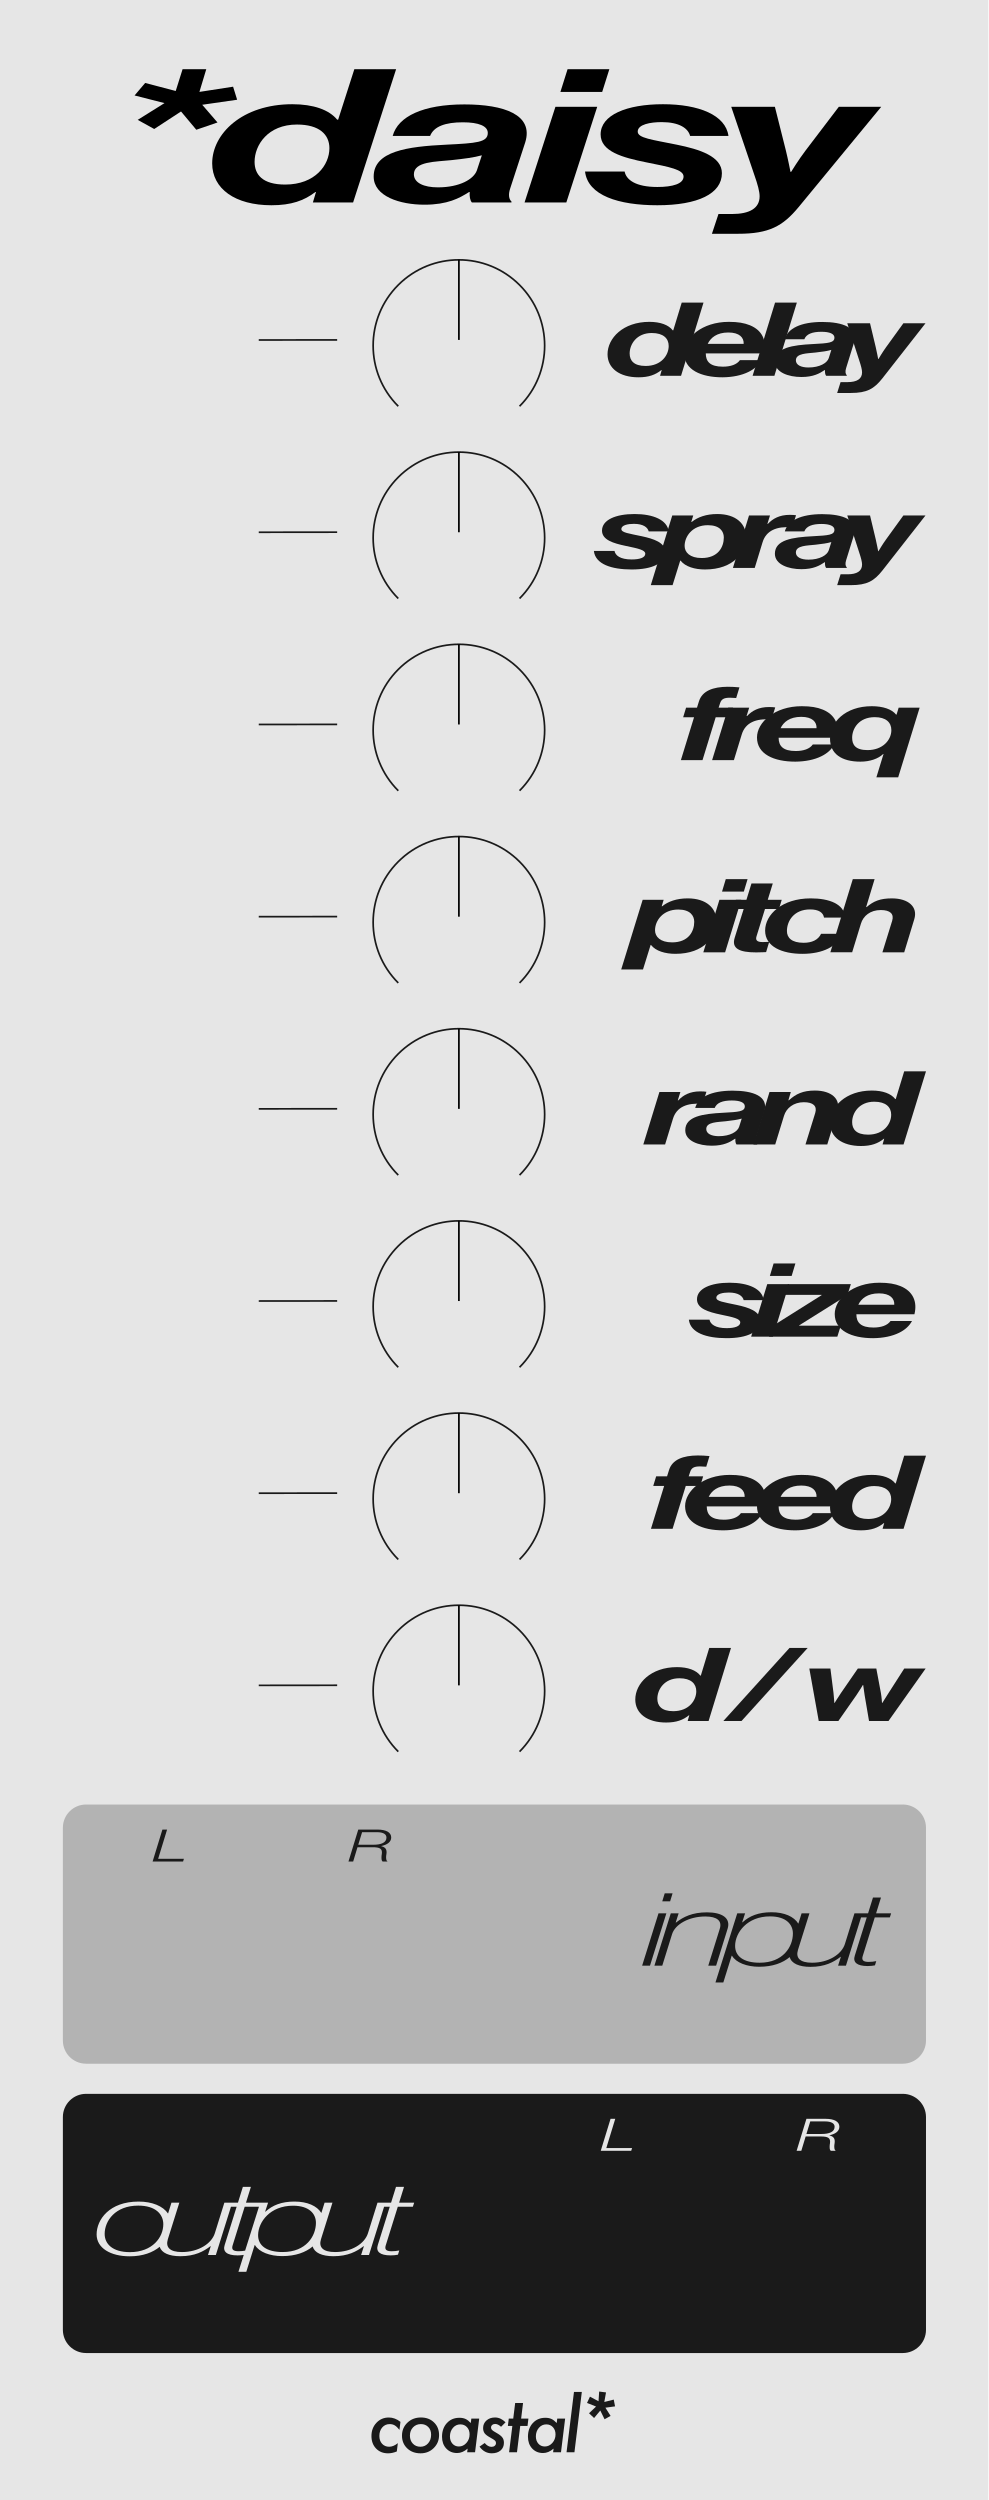
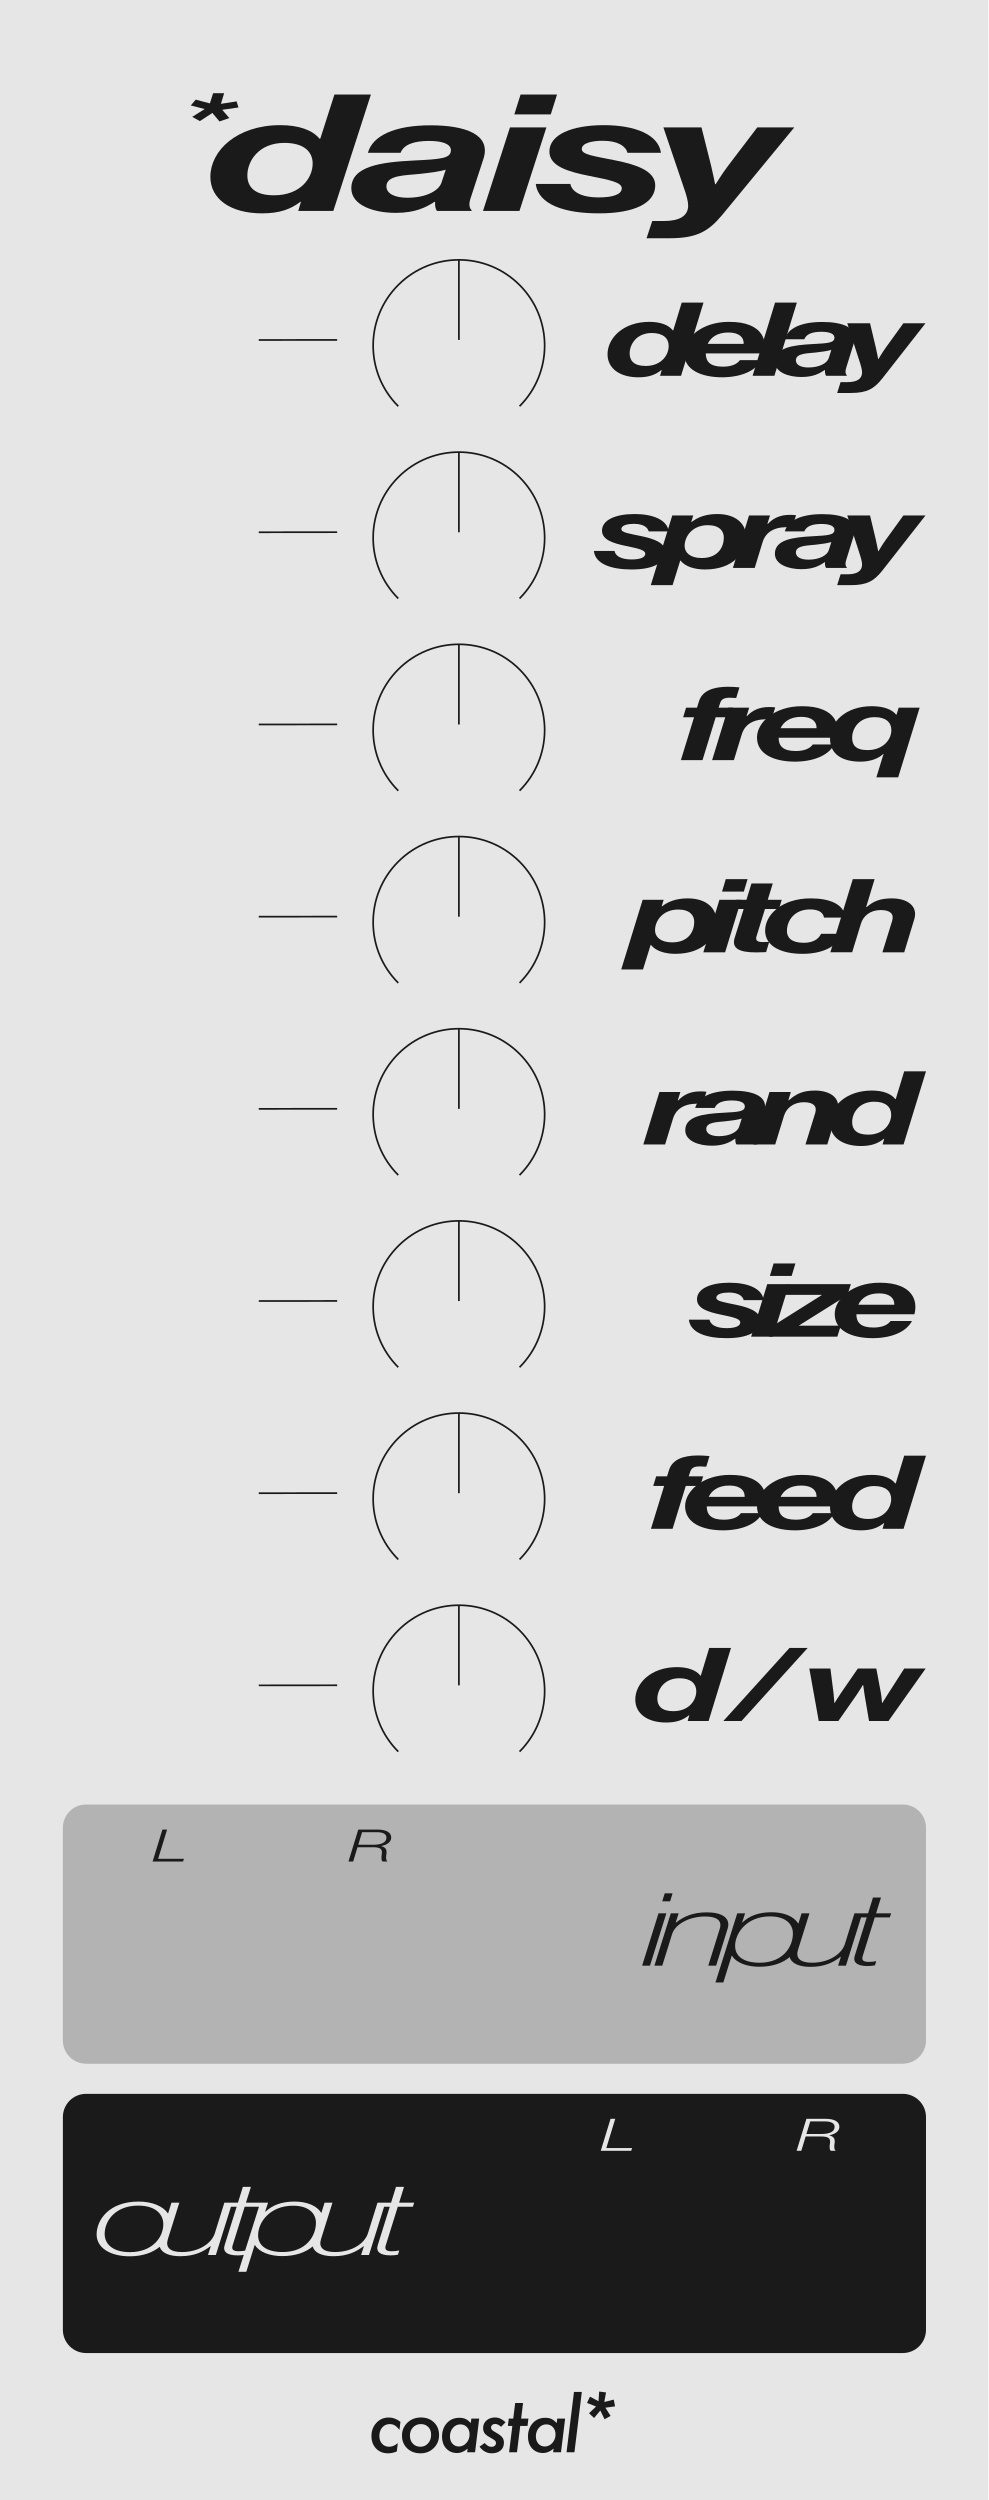
<svg xmlns="http://www.w3.org/2000/svg" id="a" data-name="Layer 1" width="50.8mm" height="128.5mm" viewBox="0 0 144 364.252">
  <rect width="144" height="364.252" fill="#e6e6e6" />
  <g>
    <path d="M58.027,59.191c-4.879-4.879-4.879-12.791 0-17.67,4.879-4.879,12.791-4.879,17.67 0s4.879,12.791-0,17.67" fill="none" stroke="#1a1a1a" stroke-miterlimit="10" stroke-width=".25" />
    <path d="M58.031,115.212c-4.882-4.877-4.886-12.788-.009-17.67s12.788-4.886,17.67-.009c4.882,4.877,4.886,12.788.009,17.67" fill="none" stroke="#1a1a1a" stroke-miterlimit="10" stroke-width=".25" />
    <path d="M58.027,87.202c-4.879-4.879-4.879-12.791 0-17.67s12.791-4.879,17.67 0c4.879,4.879,4.879,12.791-0,17.67" fill="none" stroke="#1a1a1a" stroke-miterlimit="10" stroke-width=".25" />
    <path d="M58.027,143.214c-4.879-4.879-4.879-12.791 0-17.67,4.879-4.879,12.791-4.879,17.67 0s4.879,12.791-0,17.67" fill="none" stroke="#1a1a1a" stroke-miterlimit="10" stroke-width=".25" />
    <path d="M58.027,171.214c-4.879-4.879-4.879-12.791 0-17.67s12.791-4.879,17.67 0c4.879,4.879,4.879,12.791-0,17.67" fill="none" stroke="#1a1a1a" stroke-miterlimit="10" stroke-width=".25" />
    <path d="M58.027,199.213c-4.879-4.879-4.879-12.791 0-17.67s12.791-4.879,17.67 0c4.879,4.879,4.879,12.791-0,17.67" fill="none" stroke="#1a1a1a" stroke-miterlimit="10" stroke-width=".25" />
    <path d="M58.027,227.213c-4.879-4.879-4.879-12.791 0-17.67,4.879-4.879,12.791-4.879,17.67 0,4.879,4.879,4.879,12.791-0,17.67" fill="none" stroke="#1a1a1a" stroke-miterlimit="10" stroke-width=".25" />
    <path d="M58.027,255.213c-4.879-4.879-4.879-12.791 0-17.67s12.791-4.879,17.67 0c4.879,4.879,4.879,12.791-0,17.67" fill="none" stroke="#1a1a1a" stroke-miterlimit="10" stroke-width=".25" />
  </g>
  <line x1="49.124" y1="49.526" x2="37.7" y2="49.538" fill="none" stroke="#1a1a1a" stroke-miterlimit="10" stroke-width=".25" />
  <line x1="49.124" y1="77.537" x2="37.7" y2="77.55" fill="none" stroke="#1a1a1a" stroke-miterlimit="10" stroke-width=".25" />
  <line x1="49.124" y1="105.545" x2="37.7" y2="105.558" fill="none" stroke="#1a1a1a" stroke-miterlimit="10" stroke-width=".25" />
  <line x1="49.124" y1="133.549" x2="37.7" y2="133.562" fill="none" stroke="#1a1a1a" stroke-miterlimit="10" stroke-width=".25" />
  <line x1="49.124" y1="161.549" x2="37.7" y2="161.562" fill="none" stroke="#1a1a1a" stroke-miterlimit="10" stroke-width=".25" />
  <line x1="49.124" y1="189.549" x2="37.7" y2="189.561" fill="none" stroke="#1a1a1a" stroke-miterlimit="10" stroke-width=".25" />
  <line x1="49.124" y1="217.548" x2="37.7" y2="217.561" fill="none" stroke="#1a1a1a" stroke-miterlimit="10" stroke-width=".25" />
  <line x1="49.124" y1="245.548" x2="37.7" y2="245.56" fill="none" stroke="#1a1a1a" stroke-miterlimit="10" stroke-width=".25" />
  <g>
    <path d="M88.518,51.62c0-2.355,2.276-4.726,6.091-4.726,1.612,0,2.797.447,3.413,1.237h.071l1.233-4.04h3.176l-3.271,10.659h-3.057l.237-.835h-.047c-.853.686-1.825,1.059-3.342,1.059-2.749,0-4.503-1.312-4.503-3.354ZM94.064,53.32c2.299,0,3.365-1.58,3.365-2.907,0-1.088-.759-1.893-2.465-1.893-2.227,0-3.223,1.655-3.223,2.981,0,1.014.593,1.819,2.323,1.819Z" fill="#1a1a1a" />
    <path d="M102.832,51.486c0,1.208.64,1.938,2.488,1.938,1.114,0,2.038-.298,2.489-.954h3.128c-.38.715-1.019,1.297-1.873,1.714-1.019.507-2.322.775-3.792.79-3.152,0-5.594-1.103-5.594-3.518,0-2.222,2.584-4.562,6.518-4.562,1.326,0,2.251.164,3.057.492,1.825.745,2.488,2.266,2.038,4.1h-8.461ZM103.116,50.1h5.237c.047-.895-.592-1.655-2.227-1.655-1.683,0-2.584.76-3.01,1.655Z" fill="#1a1a1a" />
    <path d="M112.926,44.092h3.176l-3.271,10.659h-3.176l3.271-10.659Z" fill="#1a1a1a" />
    <path d="M120.202,53.916h-.047c-.735.492-1.635,1.014-3.389,1.014-1.873,0-3.864-.671-3.864-2.251,0-2.027,2.56-2.4,5.523-2.549,2.275-.119,3.152-.179,3.152-.939,0-.552-.688-.85-1.897-.85-1.326,0-2.204.328-2.488,1.088h-2.844c.403-1.565,2.322-2.519,5.451-2.519,3.009,0,5.285.82,4.622,3.041l-1.138,3.667c-.166.521-.095.879.095,1.058v.075h-3.01c-.142-.164-.189-.492-.166-.835ZM117.784,53.543c1.659,0,2.726-.656,2.963-1.356l.379-1.208c-.616.179-1.279.268-2.322.387-1.162.134-2.844.09-2.844,1.133,0,.686.758,1.043,1.825,1.043Z" fill="#1a1a1a" />
    <path d="M122.475,55.675h1.019c1.351,0,2.109-.462,2.109-1.417,0-.373-.142-.939-.403-1.714l-1.754-5.441h3.318l.83,3.474c.166.701.355,1.729.355,1.729h.047s.592-1.014,1.113-1.729l2.513-3.474h3.223l-6.281,8.021c-1.209,1.536-2.251,2.132-4.598,2.132h-1.991l.497-1.58Z" fill="#1a1a1a" />
  </g>
  <g>
    <path d="M86.527,80.276h3.01c.118.656.83,1.237,2.489,1.237,1.162,0,1.991-.253,1.991-.835,0-.551-1.043-.76-2.82-1.133-1.848-.388-3.484-.88-3.484-2.236,0-1.55,1.967-2.415,4.74-2.415,2.726,0,4.764.865,4.977,2.534h-2.915c-.142-.596-.805-1.103-2.156-1.103-.854,0-1.825.179-1.825.76,0,.522,1.09.641,2.963,1.043,1.754.373,3.436.939,3.436,2.281,0,1.64-1.825,2.564-4.906,2.564-2.939,0-5.286-.775-5.499-2.698Z" fill="#1a1a1a" />
    <path d="M97.949,75.103h3.057l-.284.939h.071c.853-.686,2.085-1.148,3.721-1.148,2.726,0,4.195,1.431,4.195,3.339,0,2.162-1.755,4.741-5.996,4.741-1.469,0-2.868-.402-3.556-1.297h-.047l-1.113,3.578h-3.176l3.128-10.152ZM102.239,81.305c2.393,0,3.222-1.595,3.222-2.996,0-.895-.592-1.789-2.322-1.789-2.275,0-3.389,1.64-3.389,3.026,0,.924.758,1.759,2.489,1.759Z" fill="#1a1a1a" />
    <path d="M111.812,76.326h.071c.711-.76,1.683-1.312,3.199-1.312.451,0,.735.03.901.06l-.545,1.759h-.071c-2.205-.179-3.745.462-4.266,2.191l-1.138,3.727h-3.176l2.346-7.648h3.057l-.379,1.223Z" fill="#1a1a1a" />
    <path d="M120.202,81.916h-.047c-.735.492-1.635,1.014-3.389,1.014-1.873,0-3.864-.671-3.864-2.251,0-2.027,2.56-2.4,5.523-2.549,2.275-.119,3.152-.179,3.152-.939,0-.552-.688-.85-1.897-.85-1.326,0-2.204.328-2.488,1.088h-2.844c.403-1.565,2.322-2.519,5.451-2.519,3.009,0,5.285.82,4.622,3.041l-1.138,3.667c-.166.521-.095.879.095,1.058v.075h-3.01c-.142-.164-.189-.492-.166-.835ZM117.784,81.543c1.659,0,2.726-.656,2.963-1.356l.379-1.208c-.616.179-1.279.268-2.322.387-1.162.134-2.844.09-2.844,1.133,0,.686.758,1.043,1.825,1.043Z" fill="#1a1a1a" />
    <path d="M122.476,83.675h1.019c1.351,0,2.109-.462,2.109-1.417,0-.373-.142-.939-.403-1.714l-1.754-5.441h3.318l.829,3.474c.167.701.356,1.729.356,1.729h.047s.592-1.014,1.114-1.729l2.512-3.474h3.223l-6.281,8.021c-1.209,1.536-2.251,2.132-4.598,2.132h-1.991l.497-1.58Z" fill="#1a1a1a" />
  </g>
  <g>
    <path d="M99.964,103.103h1.588l.284-.909c.475-1.536,2.039-2.117,4.195-2.132.545,0,1.114.03,1.706.089l-.474,1.551c-.332-.03-.64-.045-.901-.045-.876,0-1.256.208-1.446.805l-.213.641h2.109l-.426,1.401h-2.109l-1.92,6.247h-3.152l1.92-6.247h-1.588l.426-1.401Z" fill="#1a1a1a" />
    <path d="M108.78,104.326h.071c.711-.76,1.683-1.312,3.199-1.312.45,0,.734.03.9.06l-.545,1.759h-.071c-2.204-.179-3.744.462-4.266,2.191l-1.138,3.727h-3.175l2.346-7.648h3.057l-.379,1.223Z" fill="#1a1a1a" />
    <path d="M113.447,107.486c0,1.208.64,1.938,2.489,1.938,1.114,0,2.038-.298,2.489-.954h3.128c-.38.715-1.019,1.297-1.873,1.714-1.019.507-2.322.775-3.792.79-3.152,0-5.594-1.103-5.594-3.518,0-2.222,2.584-4.562,6.518-4.562,1.326,0,2.251.164,3.057.492,1.825.745,2.488,2.266,2.038,4.1h-8.461ZM113.732,106.1h5.237c.047-.895-.592-1.655-2.228-1.655-1.683,0-2.583.76-3.009,1.655Z" fill="#1a1a1a" />
    <path d="M120.935,107.62c0-2.355,2.205-4.726,6.091-4.726,1.612,0,2.915.432,3.532,1.223h.071l.308-1.014h3.057l-3.128,10.152h-3.176l1.042-3.399h-.047c-.711.686-1.92,1.118-3.318,1.118-2.773,0-4.432-1.163-4.432-3.354ZM126.411,109.29c2.204,0,3.46-1.476,3.46-2.907,0-1.148-.805-1.893-2.417-1.893-2.323,0-3.295,1.669-3.295,2.997,0,.984.427,1.804,2.252,1.804Z" fill="#1a1a1a" />
  </g>
  <g>
    <path d="M93.637,131.103h3.057l-.284.939h.071c.853-.686,2.085-1.148,3.721-1.148,2.726,0,4.195,1.431,4.195,3.339,0,2.162-1.754,4.741-5.996,4.741-1.469,0-2.868-.402-3.556-1.297h-.047l-1.113,3.578h-3.176l3.128-10.152ZM97.927,137.305c2.393,0,3.223-1.595,3.223-2.996,0-.895-.593-1.789-2.323-1.789-2.275,0-3.389,1.64-3.389,3.026,0,.924.758,1.759,2.489,1.759Z" fill="#1a1a1a" />
    <path d="M104.821,131.103h3.176l-2.347,7.648h-3.175l2.346-7.648ZM105.746,128.092h3.176l-.546,1.819h-3.176l.546-1.819Z" fill="#1a1a1a" />
    <path d="M107.215,131.103h1.541l.734-2.385h3.106l-.735,2.385h2.038l-.403,1.342h-2.038l-1.233,3.98c-.189.596.118.835.901.835.355,0,.947-.03.947-.03l-.45,1.491s-.806.045-1.446.045c-2.465,0-3.626-.567-3.128-2.147l1.304-4.174h-1.541l.403-1.342Z" fill="#1a1a1a" />
    <path d="M111.48,135.59c0-2.355,2.489-4.696,6.637-4.696,2.701,0,4.882.805,5.048,2.803h-3.105c-.118-.73-.759-1.193-2.038-1.193-2.347,0-3.366,1.685-3.366,3.146,0,.984.688,1.715,2.441,1.715,1.185,0,2.109-.403,2.536-1.312h3.081c-.664,1.833-2.82,2.922-5.807,2.922-2.963,0-5.428-1.043-5.428-3.384Z" fill="#1a1a1a" />
    <path d="M126.197,132.162h.071c.996-.85,1.944-1.267,3.674-1.267,2.417,0,3.815,1.237,3.271,3.026l-1.469,4.83h-3.176l1.422-4.592c.308-1.014-.308-1.565-1.659-1.565-1.541,0-2.56.864-2.892,1.982l-1.28,4.174h-3.176l3.271-10.659h3.176l-1.233,4.07Z" fill="#1a1a1a" />
  </g>
  <g>
    <path d="M98.755,160.326h.071c.711-.76,1.683-1.312,3.2-1.312.45,0,.734.03.9.06l-.545,1.759h-.071c-2.205-.179-3.745.462-4.266,2.191l-1.138,3.727h-3.176l2.347-7.648h3.057l-.38,1.223Z" fill="#1a1a1a" />
    <path d="M107.144,165.916h-.047c-.735.492-1.635,1.014-3.389,1.014-1.872,0-3.864-.671-3.864-2.251,0-2.027,2.56-2.4,5.523-2.549,2.275-.119,3.152-.179,3.152-.939,0-.552-.688-.85-1.897-.85-1.326,0-2.204.328-2.488,1.088h-2.844c.403-1.565,2.323-2.519,5.451-2.519,3.01,0,5.285.82,4.622,3.041l-1.138,3.667c-.166.521-.095.879.095,1.058v.075h-3.01c-.142-.164-.189-.492-.166-.835ZM104.726,165.543c1.659,0,2.726-.656,2.963-1.356l.379-1.208c-.616.179-1.279.268-2.322.387-1.162.134-2.844.09-2.844,1.133,0,.686.759,1.043,1.825,1.043Z" fill="#1a1a1a" />
    <path d="M114.869,160.311h.071c1.043-.939,2.062-1.417,3.793-1.417,2.417,0,3.815,1.237,3.271,3.026l-1.469,4.83h-3.176l1.422-4.592c.308-1.014-.308-1.565-1.659-1.565-1.493,0-2.56.864-2.892,1.982l-1.28,4.174h-3.176l2.346-7.648h3.105l-.355,1.208Z" fill="#1a1a1a" />
    <path d="M120.935,163.62c0-2.355,2.276-4.726,6.091-4.726,1.612,0,2.797.447,3.414,1.237h.071l1.232-4.04h3.176l-3.271,10.659h-3.057l.237-.835h-.047c-.853.686-1.825,1.059-3.342,1.059-2.749,0-4.503-1.312-4.503-3.354ZM126.481,165.32c2.299,0,3.365-1.58,3.365-2.907,0-1.088-.758-1.893-2.464-1.893-2.228,0-3.224,1.655-3.224,2.981,0,1.014.593,1.819,2.323,1.819Z" fill="#1a1a1a" />
  </g>
  <g>
    <path d="M100.366,192.275h3.01c.118.656.829,1.237,2.488,1.237,1.162,0,1.991-.254,1.991-.835,0-.552-1.042-.76-2.82-1.133-1.848-.388-3.484-.88-3.484-2.236,0-1.551,1.968-2.415,4.74-2.415,2.726,0,4.764.864,4.978,2.534h-2.915c-.142-.596-.806-1.103-2.157-1.103-.853,0-1.825.179-1.825.76,0,.521,1.09.641,2.963,1.044,1.754.372,3.436.938,3.436,2.28,0,1.641-1.825,2.564-4.906,2.564-2.939,0-5.285-.775-5.498-2.698Z" fill="#1a1a1a" />
    <path d="M111.788,187.103h3.177l-2.347,7.647h-3.176l2.346-7.647ZM112.713,184.091h3.176l-.545,1.818h-3.176l.545-1.818Z" fill="#1a1a1a" />
    <path d="M112.522,193.229l7.182-4.518v-.044h-5.404l.497-1.565h9.172l-.497,1.595-7.039,4.413v.045h6.067l-.497,1.595h-9.954l.474-1.521Z" fill="#1a1a1a" />
    <path d="M124.774,191.485c0,1.207.64,1.938,2.489,1.938,1.114,0,2.038-.298,2.489-.954h3.128c-.38.716-1.019,1.297-1.873,1.715-1.019.507-2.322.775-3.792.79-3.152,0-5.594-1.104-5.594-3.519,0-2.221,2.584-4.562,6.518-4.562,1.326,0,2.251.164,3.057.492,1.825.745,2.488,2.266,2.038,4.1h-8.461ZM125.059,190.099h5.237c.047-.895-.592-1.654-2.227-1.654-1.683,0-2.584.76-3.01,1.654Z" fill="#1a1a1a" />
  </g>
  <g>
    <path d="M95.603,215.103h1.588l.284-.909c.474-1.536,2.038-2.117,4.195-2.132.545,0,1.113.029,1.706.089l-.474,1.551c-.332-.03-.64-.045-.901-.045-.877,0-1.256.209-1.446.805l-.213.642h2.109l-.426,1.401h-2.109l-1.92,6.246h-3.152l1.92-6.246h-1.588l.427-1.401Z" fill="#1a1a1a" />
    <path d="M102.974,219.485c0,1.207.64,1.938,2.488,1.938,1.114,0,2.038-.298,2.489-.954h3.128c-.38.716-1.019,1.297-1.873,1.715-1.019.507-2.322.775-3.792.79-3.152,0-5.594-1.104-5.594-3.519,0-2.221,2.584-4.562,6.518-4.562,1.326,0,2.251.164,3.057.492,1.825.745,2.488,2.266,2.038,4.1h-8.461ZM103.258,218.099h5.237c.047-.895-.592-1.654-2.227-1.654-1.683,0-2.584.76-3.01,1.654Z" fill="#1a1a1a" />
    <path d="M113.447,219.485c0,1.207.64,1.938,2.489,1.938,1.114,0,2.038-.298,2.489-.954h3.128c-.38.716-1.019,1.297-1.873,1.715-1.019.507-2.322.775-3.792.79-3.152,0-5.594-1.104-5.594-3.519,0-2.221,2.584-4.562,6.518-4.562,1.326,0,2.251.164,3.057.492,1.825.745,2.488,2.266,2.038,4.1h-8.461ZM113.732,218.099h5.237c.047-.895-.592-1.654-2.228-1.654-1.683,0-2.583.76-3.009,1.654Z" fill="#1a1a1a" />
    <path d="M120.935,219.619c0-2.355,2.276-4.726,6.091-4.726,1.612,0,2.797.447,3.414,1.237h.071l1.232-4.04h3.176l-3.271,10.659h-3.057l.237-.835h-.047c-.853.686-1.825,1.059-3.342,1.059-2.749,0-4.503-1.312-4.503-3.354ZM126.481,221.318c2.299,0,3.365-1.58,3.365-2.906,0-1.089-.758-1.894-2.464-1.894-2.228,0-3.224,1.654-3.224,2.981,0,1.014.593,1.818,2.323,1.818Z" fill="#1a1a1a" />
  </g>
-   <line x1="66.862" y1="37.861" x2="66.862" y2="49.526" fill="none" stroke="#000" stroke-miterlimit="10" stroke-width=".25" />
-   <line x1="66.862" y1="65.873" x2="66.862" y2="77.55" fill="none" stroke="#000" stroke-miterlimit="10" stroke-width=".25" />
-   <line x1="66.862" y1="93.878" x2="66.862" y2="105.558" fill="none" stroke="#000" stroke-miterlimit="10" stroke-width=".25" />
-   <line x1="66.862" y1="121.884" x2="66.862" y2="133.562" fill="none" stroke="#000" stroke-miterlimit="10" stroke-width=".25" />
-   <line x1="66.862" y1="149.884" x2="66.862" y2="161.562" fill="none" stroke="#000" stroke-miterlimit="10" stroke-width=".25" />
-   <line x1="66.862" y1="177.884" x2="66.862" y2="189.561" fill="none" stroke="#000" stroke-miterlimit="10" stroke-width=".25" />
-   <line x1="66.862" y1="205.883" x2="66.862" y2="217.561" fill="none" stroke="#000" stroke-miterlimit="10" stroke-width=".25" />
-   <line x1="66.862" y1="233.883" x2="66.862" y2="245.56" fill="none" stroke="#000" stroke-miterlimit="10" stroke-width=".25" />
+   <line x1="66.862" y1="37.861" x2="66.862" y2="49.526" fill="none" stroke="#1a1a1a" stroke-miterlimit="10" stroke-width=".25" />
+   <line x1="66.862" y1="65.873" x2="66.862" y2="77.55" fill="none" stroke="#1a1a1a" stroke-miterlimit="10" stroke-width=".25" />
+   <line x1="66.862" y1="93.878" x2="66.862" y2="105.558" fill="none" stroke="#1a1a1a" stroke-miterlimit="10" stroke-width=".25" />
+   <line x1="66.862" y1="121.884" x2="66.862" y2="133.562" fill="none" stroke="#1a1a1a" stroke-miterlimit="10" stroke-width=".25" />
+   <line x1="66.862" y1="149.884" x2="66.862" y2="161.562" fill="none" stroke="#1a1a1a" stroke-miterlimit="10" stroke-width=".25" />
+   <line x1="66.862" y1="177.884" x2="66.862" y2="189.561" fill="none" stroke="#1a1a1a" stroke-miterlimit="10" stroke-width=".25" />
+   <line x1="66.862" y1="205.883" x2="66.862" y2="217.561" fill="none" stroke="#1a1a1a" stroke-miterlimit="10" stroke-width=".25" />
+   <line x1="66.862" y1="233.883" x2="66.862" y2="245.56" fill="none" stroke="#1a1a1a" stroke-miterlimit="10" stroke-width=".25" />
  <rect x="9.161" y="262.919" width="125.757" height="37.765" rx="3.38" ry="3.38" fill="#b3b3b3" />
  <rect x="9.161" y="305.074" width="125.757" height="37.765" rx="3.38" ry="3.38" fill="#1a1a1a" />
  <g>
-     <path d="M20.061,17.466l3.907-2.444-4.361-1.114,1.544-1.82,4.452,1.168 1-3.178h3.452l-1,3.313,4.906-.76.59,1.901-5.087.733,2.226,2.58-3.089,1.059-2.226-2.662-3.906,2.553-2.408-1.331Z" />
-     <path d="M30.916,23.795c0-4.292,4.361-8.61,11.674-8.61,3.089,0,5.36.814,6.541,2.254h.136l2.362-7.361h6.087l-6.269,19.42h-5.86l.454-1.521h-.091c-1.635,1.25-3.498,1.928-6.405,1.928-5.27,0-8.631-2.39-8.631-6.111ZM41.545,26.891c4.406,0,6.45-2.879,6.45-5.296,0-1.982-1.454-3.449-4.724-3.449-4.27,0-6.178,3.015-6.178,5.432,0,1.847,1.136,3.313,4.452,3.313Z" />
-     <path d="M68.436,27.978h-.091c-1.408.896-3.135,1.847-6.496,1.847-3.588,0-7.404-1.222-7.404-4.101,0-3.694,4.906-4.373,10.584-4.645,4.361-.217,6.042-.326,6.042-1.711,0-1.005-1.317-1.548-3.634-1.548-2.544,0-4.225.598-4.77,1.983h-5.451c.772-2.852,4.452-4.59,10.448-4.59,5.769,0,10.13,1.494,8.858,5.541l-2.181,6.682c-.318.95-.182,1.602.182,1.928v.136h-5.769c-.272-.299-.363-.896-.318-1.521ZM63.802,27.298c3.18,0,5.224-1.195,5.678-2.471l.727-2.2c-1.181.326-2.453.489-4.452.706-2.226.245-5.451.163-5.451,2.064,0,1.249,1.454,1.901,3.498,1.901Z" />
-     <path d="M80.925,15.565h6.088l-4.498,13.934h-6.087l4.497-13.934ZM82.697,10.079h6.087l-1.045,3.313h-6.087l1.045-3.313Z" />
-     <path d="M85.239,24.99h5.769c.228,1.195,1.59,2.254,4.77,2.254,2.227,0,3.816-.462,3.816-1.521,0-1.005-1.999-1.385-5.406-2.064-3.543-.707-6.677-1.603-6.677-4.074,0-2.825,3.77-4.4,9.085-4.4,5.224,0,9.13,1.575,9.539,4.617h-5.587c-.272-1.086-1.545-2.01-4.134-2.01-1.636,0-3.498.326-3.498,1.385,0,.95,2.09,1.167,5.678,1.901,3.362.679,6.587,1.711,6.587,4.156,0,2.988-3.497,4.671-9.403,4.671-5.632,0-10.129-1.412-10.538-4.916Z" />
-     <path d="M104.68,31.183h1.953c2.59,0,4.043-.842,4.043-2.581,0-.679-.272-1.711-.772-3.124l-3.361-9.914h6.359l1.591,6.329c.317,1.276.681,3.15.681,3.15h.091s1.136-1.847,2.135-3.15l4.815-6.329h6.178l-12.037,14.613c-2.317,2.797-4.315,3.884-8.812,3.884h-3.816l.954-2.879Z" />
+     <path d="M30.65,25.751c0-3.747,3.806-7.517,10.188-7.517,2.695,0,4.678.711,5.708,1.968h.119l2.062-6.426h5.312l-5.471,16.954h-5.114l.396-1.328h-.08c-1.427,1.091-3.052,1.684-5.589,1.684-4.599,0-7.532-2.086-7.532-5.335ZM39.926,28.455c3.845,0,5.629-2.514,5.629-4.624,0-1.731-1.269-3.011-4.123-3.011-3.726,0-5.391,2.632-5.391,4.742,0,1.613.991,2.893,3.885,2.893Z" fill="#1a1a1a" />
+     <path d="M63.396,29.403h-.079c-1.229.783-2.735,1.613-5.669,1.613-3.132,0-6.461-1.067-6.461-3.581,0-3.225,4.281-3.818,9.236-4.055,3.806-.19,5.272-.285,5.272-1.494,0-.877-1.149-1.352-3.171-1.352-2.22,0-3.687.521-4.162,1.731h-4.757c.674-2.49,3.885-4.007,9.118-4.007,5.035,0,8.84,1.304,7.73,4.837l-1.903,5.833c-.278.83-.159,1.399.158,1.684v.119h-5.034c-.238-.261-.317-.783-.278-1.328ZM59.353,28.81c2.775,0,4.559-1.043,4.956-2.158l.634-1.92c-1.031.284-2.141.427-3.885.616-1.942.213-4.757.143-4.757,1.802,0,1.091,1.269,1.66,3.052,1.66Z" fill="#1a1a1a" />
+     <path d="M74.3,18.566h5.312l-3.925,12.165h-5.312l3.925-12.165ZM75.846,13.777h5.312l-.911,2.893h-5.312l.912-2.893Z" fill="#1a1a1a" />
+     <path d="M78.065,26.795h5.035c.198,1.043,1.387,1.968,4.162,1.968,1.942,0,3.33-.403,3.33-1.328,0-.877-1.744-1.209-4.718-1.802-3.092-.617-5.827-1.399-5.827-3.557,0-2.466,3.29-3.841,7.929-3.841,4.559,0,7.968,1.375,8.324,4.031h-4.876c-.237-.948-1.348-1.754-3.607-1.754-1.427,0-3.052.284-3.052,1.209,0,.83,1.823,1.02,4.955,1.66,2.934.593,5.748,1.494,5.748,3.628,0,2.608-3.053,4.078-8.206,4.078-4.916,0-8.84-1.233-9.197-4.292Z" fill="#1a1a1a" />
+     <path d="M95.034,32.201h1.704c2.26,0,3.528-.735,3.528-2.253,0-.593-.237-1.494-.674-2.727l-2.934-8.655h5.55l1.388,5.525c.277,1.115.595,2.751.595,2.751h.079s.991-1.612,1.863-2.751l4.202-5.525h5.392l-10.506,12.757c-2.021,2.442-3.766,3.391-7.69,3.391h-3.33l.833-2.513Z" fill="#1a1a1a" />
  </g>
  <g>
    <path d="M92.562,247.622c0-2.353,2.269-4.721,6.074-4.721,1.607,0,2.789.447,3.403,1.236h.071l1.229-4.036h3.168l-3.263,10.648h-3.049l.236-.834h-.047c-.851.685-1.82,1.058-3.333,1.058-2.741,0-4.49-1.311-4.49-3.352ZM98.093,249.32c2.293,0,3.356-1.579,3.356-2.904,0-1.087-.756-1.892-2.458-1.892-2.222,0-3.215,1.653-3.215,2.979,0,1.014.591,1.817,2.316,1.817Z" fill="#1a1a1a" />
    <path d="M115.037,240.102h2.647l-9.644,10.648h-2.647l9.644-10.648Z" fill="#1a1a1a" />
    <path d="M117.92,243.11h3.072l.449,3.544c.071.626.118,1.46.118,1.46h.047s.521-.85.946-1.475l2.434-3.529h2.695l.661,3.529c.118.641.166,1.475.166,1.475h.047s.521-.834.922-1.46l2.27-3.544h3.119l-5.412,7.64h-2.836l-.639-3.753c-.095-.61-.213-1.489-.213-1.489h-.047s-.521.879-.945,1.489l-2.624,3.753h-2.859l-1.371-7.64Z" fill="#1a1a1a" />
  </g>
  <path d="M97.089,278.777l-2.385,7.62h-1.145l2.385-7.62h1.145ZM97.995,275.858h-1.145l-.357,1.164h1.145l.357-1.164ZM103.194,286.397h1.146l1.669-5.365c.501-1.577-.811-2.402-3.005-2.402-2.123,0-3.435.648-4.508,1.488h-.048l.43-1.341h-1.145l-2.385,7.62h1.145l1.431-4.599c.453-1.43,2.457-2.565,4.842-2.565,1.717,0,2.48.634,2.099,1.813l-1.67,5.351ZM125.69,285.026c-.167.561.071.826.883.826.357,0,.787-.045,1.025-.104h.071l-.19.604c-.239.059-.668.103-1.05.103-1.598,0-2.194-.56-1.884-1.518l1.741-5.572h-.83l-2.201,7.031h-1.145l.405-1.282h-.048c-1.001.767-2.266,1.459-4.388,1.459-1.657,0-2.78-.497-3.017-1.425-1.001.845-2.467,1.411-4.45,1.411-1.788,0-3.362-.59-3.959-1.606h-.048l-1.216,3.892h-1.145l3.172-10.067h1.145l-.43,1.312h.048c1.025-.943,2.338-1.474,4.222-1.474,1.891,0,3.28.631,3.92,1.664l.47-1.502h1.145l-1.669,5.32c-.358,1.165.262,1.872,2.051,1.872,2.385,0,4.316-1.208,4.794-2.756l1.383-4.437h1.981l.716-2.3h1.168l-.715,2.3h2.193l-.19.589h-2.194l-1.765,5.66ZM115.526,281.71c0-1.297-.954-2.491-3.339-2.491-3.339,0-5.056,2.373-5.08,4.26-.023,1.548,1.217,2.491,3.578,2.491,3.434,0,4.841-2.344,4.841-4.26Z" fill="#1a1a1a" />
  <path d="M57.959,321.521h2.195l.191-.589h-2.195l.716-2.3h-1.17l-.716,2.3h-1.979l-1.384,4.437c-.478,1.548-2.411,2.756-4.797,2.756-1.79,0-2.411-.707-2.053-1.872l1.671-5.32h-1.146l-.47,1.499c-.641-1.032-2.03-1.662-3.92-1.662-1.886,0-3.198.531-4.225,1.475h-.048l.43-1.312h-3.22l.716-2.3h-1.17l-.716,2.3h-1.979l-1.385,4.437c-.477,1.548-2.41,2.756-4.796,2.756-1.79,0-2.411-.707-2.053-1.872l1.671-5.32h-1.146l-.496,1.582c-.74-1.09-2.305-1.745-4.299-1.745-4.248,0-6.109,2.624-6.109,4.791,0,1.976,2.028,3.184,4.82,3.184,1.935,0,3.377-.567,4.372-1.385.268.892,1.377,1.37,3,1.37,2.124,0,3.389-.692,4.392-1.459h.048l-.406,1.282h1.146l2.202-7.031h.828l-1.742,5.572c-.311.958.286,1.518,1.885,1.518.311,0,.648-.03.894-.072l-.776,2.461h1.146l1.217-3.892h.048c.597,1.017,2.172,1.606,3.962,1.606,1.982,0,3.448-.565,4.449-1.408.238.927,1.362,1.423,3.018,1.423,2.124,0,3.389-.692,4.392-1.459h.048l-.406,1.282h1.146l2.202-7.031h.827l-1.742,5.572c-.311.958.286,1.518,1.885,1.518.382,0,.812-.044,1.051-.103l.19-.604h-.071c-.239.059-.669.104-1.026.104-.812,0-1.05-.266-.883-.826l1.766-5.66ZM18.924,328.139c-2.505,0-3.675-1.179-3.675-2.653,0-1.916,1.551-4.127,4.893-4.127,2.577,0,3.651,1.297,3.651,2.713,0,1.887-1.552,4.067-4.869,4.067ZM35.714,327.919c-.247.05-.622.088-.946.088-.812,0-1.05-.266-.883-.826l1.766-5.66h2.08l-2.017,6.398ZM41.186,328.124c-2.362,0-3.604-.943-3.579-2.491.023-1.887,1.742-4.26,5.083-4.26,2.387,0,3.341,1.194,3.341,2.491,0,1.916-1.408,4.26-4.845,4.26Z" fill="#e6e6e6" />
  <path d="M56.451,271.229h-.693c-.093-.065-.187-.195-.176-.593,0-.137.01-.319.052-.534.093-.743-.269-.958-1.355-.958h-2.193l-.631,2.085h-.683l1.428-4.658h2.783c.621,0,1.117.098,1.458.279.373.202.559.502.559.874,0,.651-.579,1.062-1.448,1.244v.02c.642.169.838.495.755,1.127-.042.202-.052.371-.052.502,0,.41.104.534.196.586v.026ZM52.199,268.779h2.225c1.117,0,1.883-.312,1.883-1.042,0-.489-.456-.788-1.407-.788h-2.142l-.559,1.83Z" fill="#1a1a1a" />
  <path d="M23.041,270.832h3.755l-.124.397h-4.438l1.428-4.658h.683l-1.304,4.261Z" fill="#1a1a1a" />
  <path d="M121.748,313.371h-.692c-.094-.065-.187-.195-.176-.593,0-.137.01-.319.052-.534.093-.743-.27-.958-1.355-.958h-2.193l-.631,2.085h-.684l1.428-4.658h2.783c.621,0,1.117.098,1.459.279.372.202.559.502.559.874,0,.651-.579,1.062-1.448,1.244v.02c.642.169.838.495.755,1.127-.041.202-.052.371-.052.502,0,.41.104.534.196.586v.026ZM117.496,310.921h2.225c1.117,0,1.883-.312,1.883-1.042,0-.489-.455-.788-1.407-.788h-2.142l-.559,1.83Z" fill="#e6e6e6" />
  <path d="M88.338,312.974h3.755l-.124.397h-4.438l1.428-4.658h.684l-1.304,4.261Z" fill="#e6e6e6" />
  <g>
    <path d="M58.346,352.864l-.146,1.172c-.236-.303-.462-.52-.677-.651-.212-.128-.461-.192-.75-.192-.438,0-.796.161-1.078.484-.281.322-.421.737-.421,1.244,0,.475.132.855.396,1.14.267.288.612.432,1.036.432.406,0,.826-.175,1.26-.525l-.151,1.213c-.444.18-.868.271-1.27.271-.718,0-1.303-.234-1.754-.703-.447-.468-.671-1.075-.671-1.821,0-.767.241-1.407.724-1.921.486-.517,1.089-.775,1.812-.775.59,0,1.153.212,1.691.635Z" fill="#1a1a1a" />
    <path d="M63.973,354.796c0,.749-.26,1.379-.781,1.889-.517.511-1.155.766-1.915.766-.795,0-1.444-.241-1.947-.724-.507-.485-.76-1.1-.76-1.843,0-.76.262-1.392.786-1.895.527-.507,1.187-.76,1.978-.76.777,0,1.411.239,1.9.719.493.472.739,1.088.739,1.848ZM62.812,354.738c0-.472-.137-.845-.411-1.119-.274-.284-.633-.427-1.077-.427-.462,0-.843.158-1.145.474-.302.319-.453.72-.453,1.202,0,.486.142.877.427,1.172.285.302.652.452,1.104.452s.822-.165,1.114-.494c.295-.326.442-.746.442-1.26Z" fill="#1a1a1a" />
    <path d="M69.82,352.391l-.604,4.903h-1.15l.068-.531c-.493.431-1.003.646-1.53.646-.649,0-1.178-.22-1.587-.661-.41-.44-.614-1.011-.614-1.712,0-.809.234-1.472.703-1.988.475-.518,1.084-.775,1.827-.775.351,0,.649.057.896.172.25.114.505.312.765.593l.078-.646h1.15ZM68.42,354.702c0-.434-.125-.786-.375-1.057-.25-.274-.572-.411-.968-.411-.43,0-.791.168-1.083.505-.292.34-.438.756-.438,1.249,0,.431.122.782.364,1.057.243.274.555.411.937.411.423,0,.79-.172,1.098-.516.309-.351.463-.763.463-1.238Z" fill="#1a1a1a" />
    <path d="M73.656,352.933l-.65.65c-.306-.274-.589-.411-.849-.411-.177,0-.324.049-.44.148-.116.099-.174.221-.174.366,0,.143.049.263.146.359.097.101.3.236.609.406.44.246.736.472.884.677.16.201.24.463.24.786,0,.465-.162.838-.484,1.119-.33.277-.758.416-1.286.416-.718,0-1.313-.324-1.785-.974l.754-.525c.309.371.639.557.989.557.198,0,.356-.052.476-.156.12-.104.18-.239.18-.405,0-.146-.05-.264-.151-.354-.049-.045-.134-.107-.255-.188-.121-.079-.286-.175-.494-.286-.368-.204-.623-.404-.765-.599-.143-.204-.213-.454-.213-.749,0-.444.163-.812.489-1.104.326-.292.741-.438,1.244-.438.555,0,1.067.234,1.536.703Z" fill="#1a1a1a" />
    <path d="M75.799,353.458l-.474,3.836h-1.15l.474-3.836h-.651l.131-1.067h.65l.281-2.274h1.15l-.281,2.274h1.062l-.13,1.067h-1.062Z" fill="#1a1a1a" />
    <path d="M82.341,352.391l-.604,4.903h-1.149l.067-.531c-.493.431-1.003.646-1.53.646-.649,0-1.178-.22-1.588-.661-.409-.44-.614-1.011-.614-1.712,0-.809.234-1.472.703-1.988.476-.518,1.084-.775,1.827-.775.351,0,.648.057.895.172.25.114.505.312.766.593l.078-.646h1.15ZM80.94,354.702c0-.434-.125-.786-.375-1.057-.25-.274-.572-.411-.968-.411-.431,0-.791.168-1.083.505-.291.34-.437.756-.437,1.249,0,.431.121.782.364,1.057.242.274.555.411.937.411.424,0,.789-.172,1.099-.516.309-.351.463-.763.463-1.238Z" fill="#1a1a1a" />
    <path d="M84.773,348.503l-1.077,8.791h-1.15l1.082-8.791h1.146Z" fill="#1a1a1a" />
    <path d="M87.205,349.866l.094-1.415.999.125-.25,1.395,1.374-.349.192.988-1.405.193.755,1.197-.88.489-.619-1.275-.905,1.093-.739-.692,1.025-.979-1.317-.525.428-.916,1.249.671Z" fill="#1a1a1a" />
  </g>
+   <path d="M28.006,17.026l1.817-1.139-2.029-.519.718-.848,2.071.544.465-1.48h1.606l-.465,1.543,2.283-.354.274.886-2.367.341,1.036,1.202-1.438.494-1.035-1.24-1.818,1.189-1.12-.62Z" fill="#1a1a1a" />
</svg>
